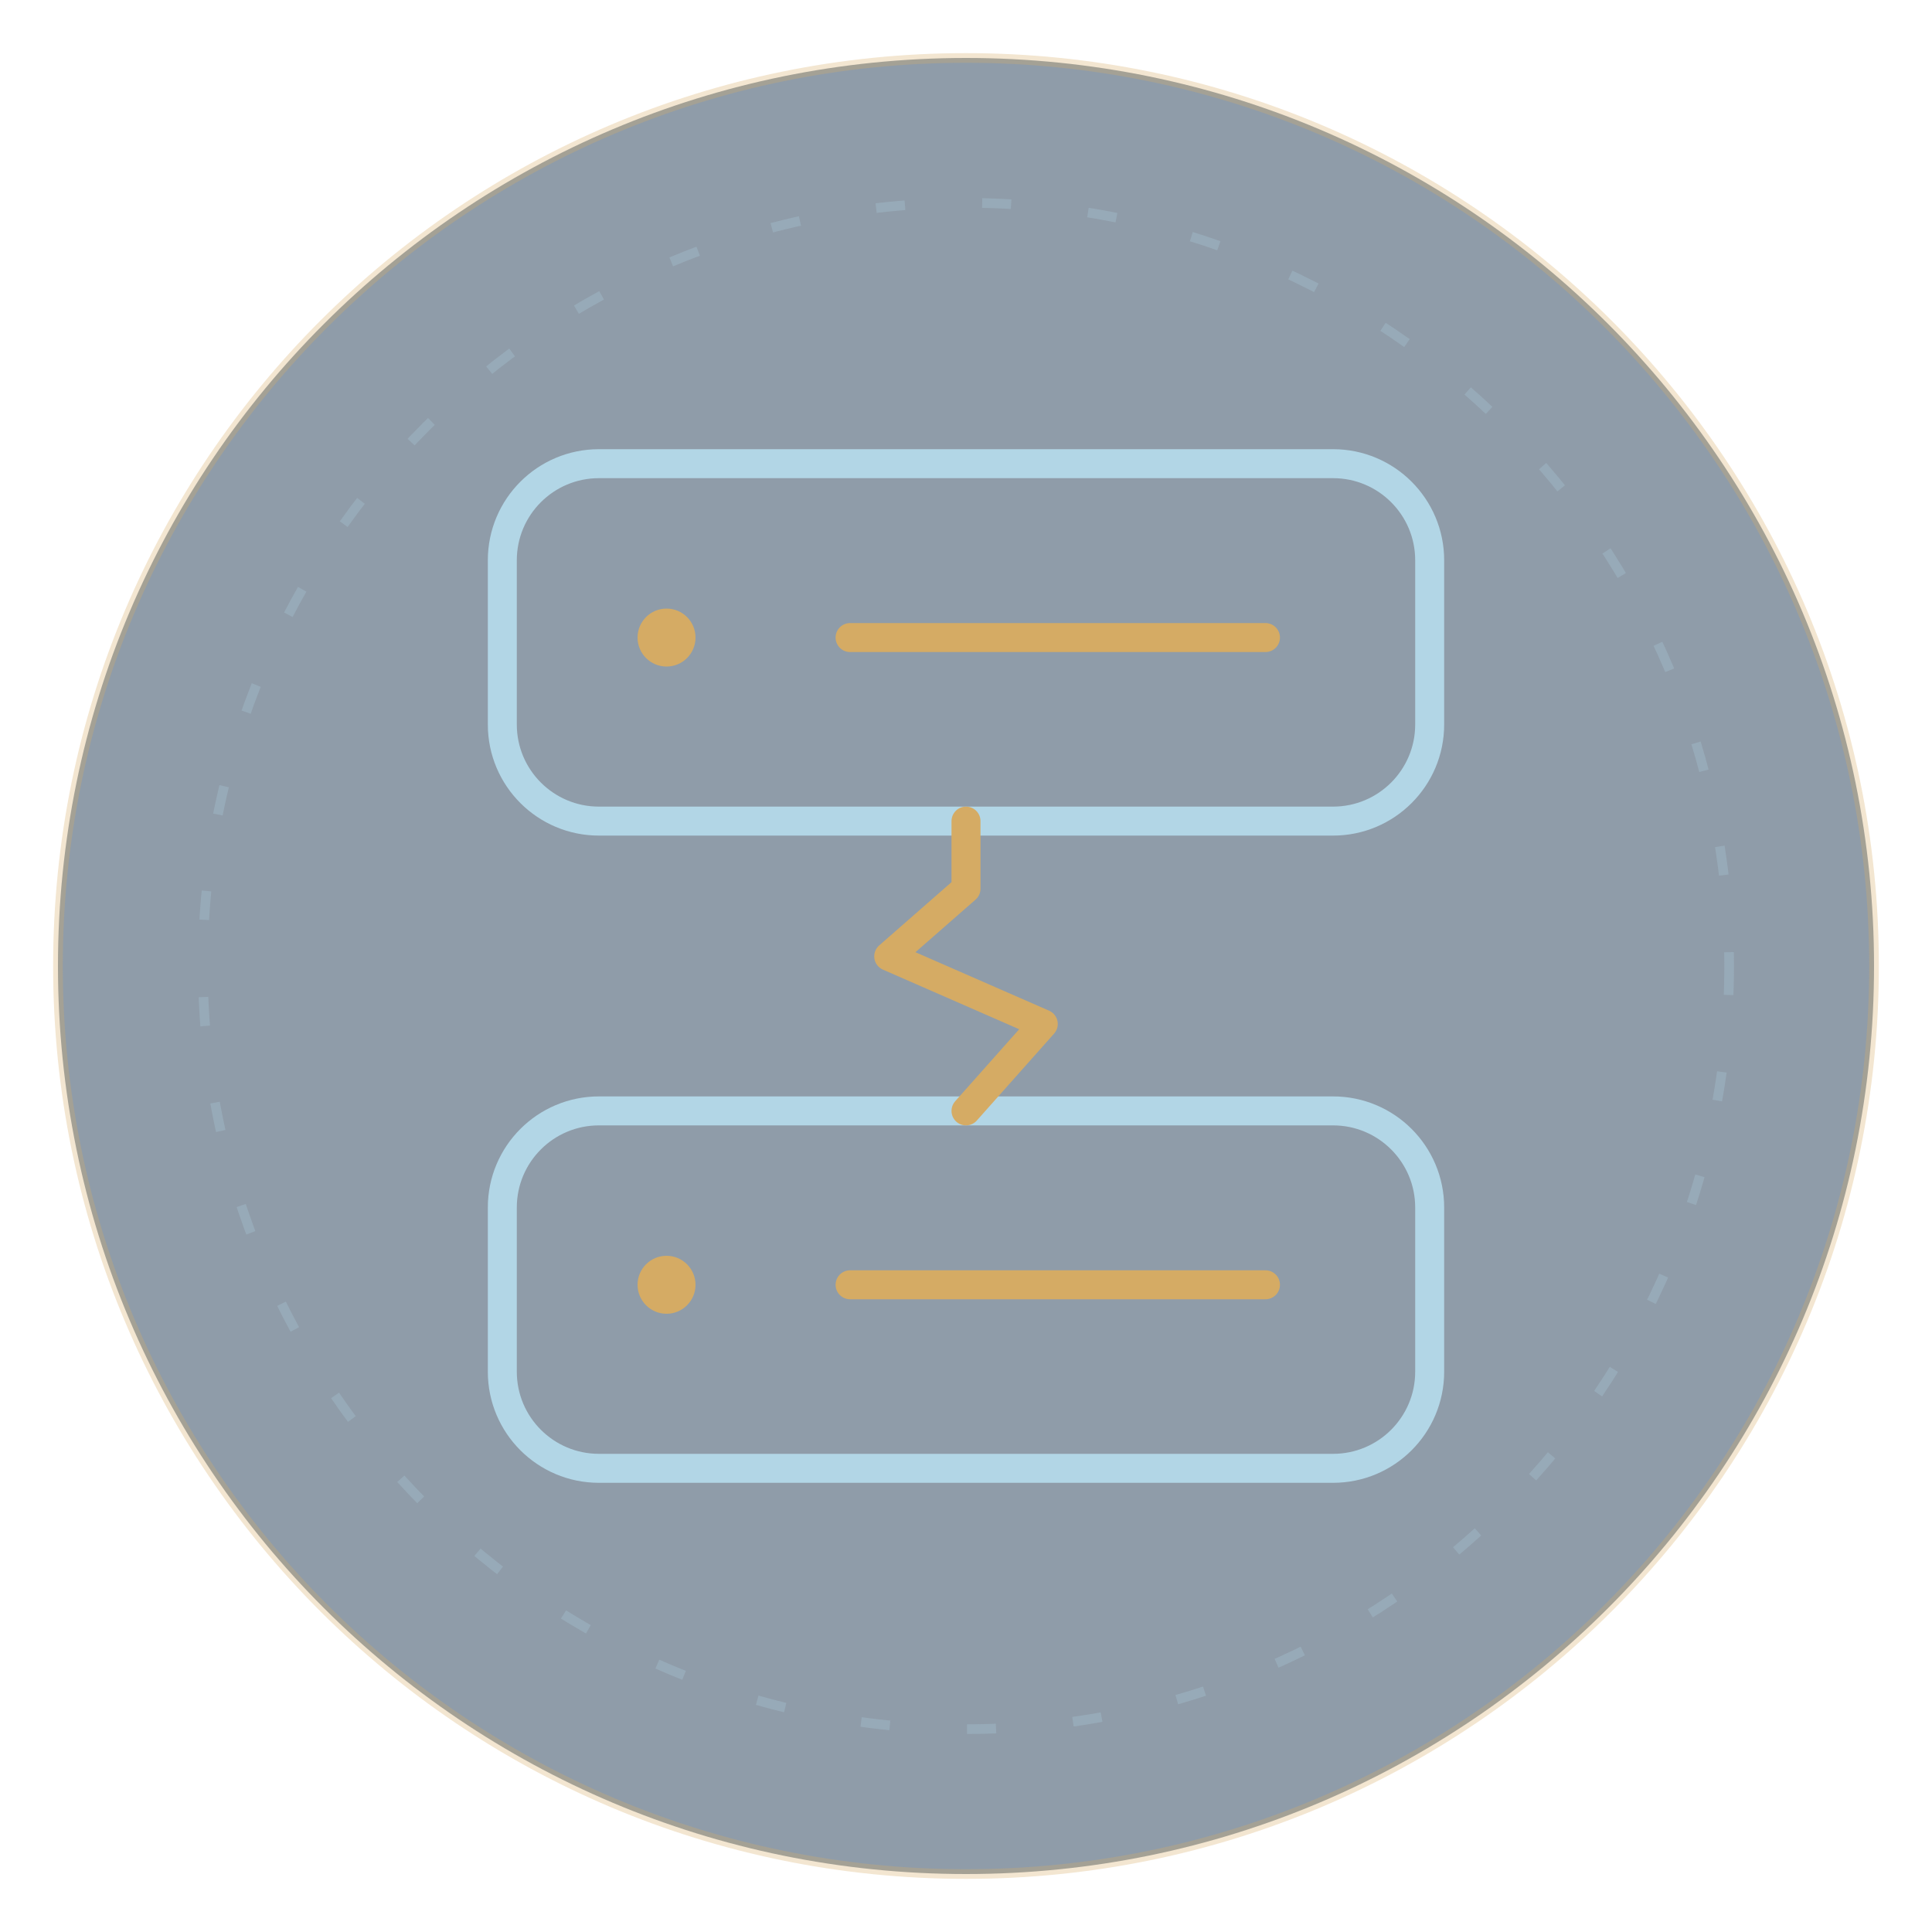
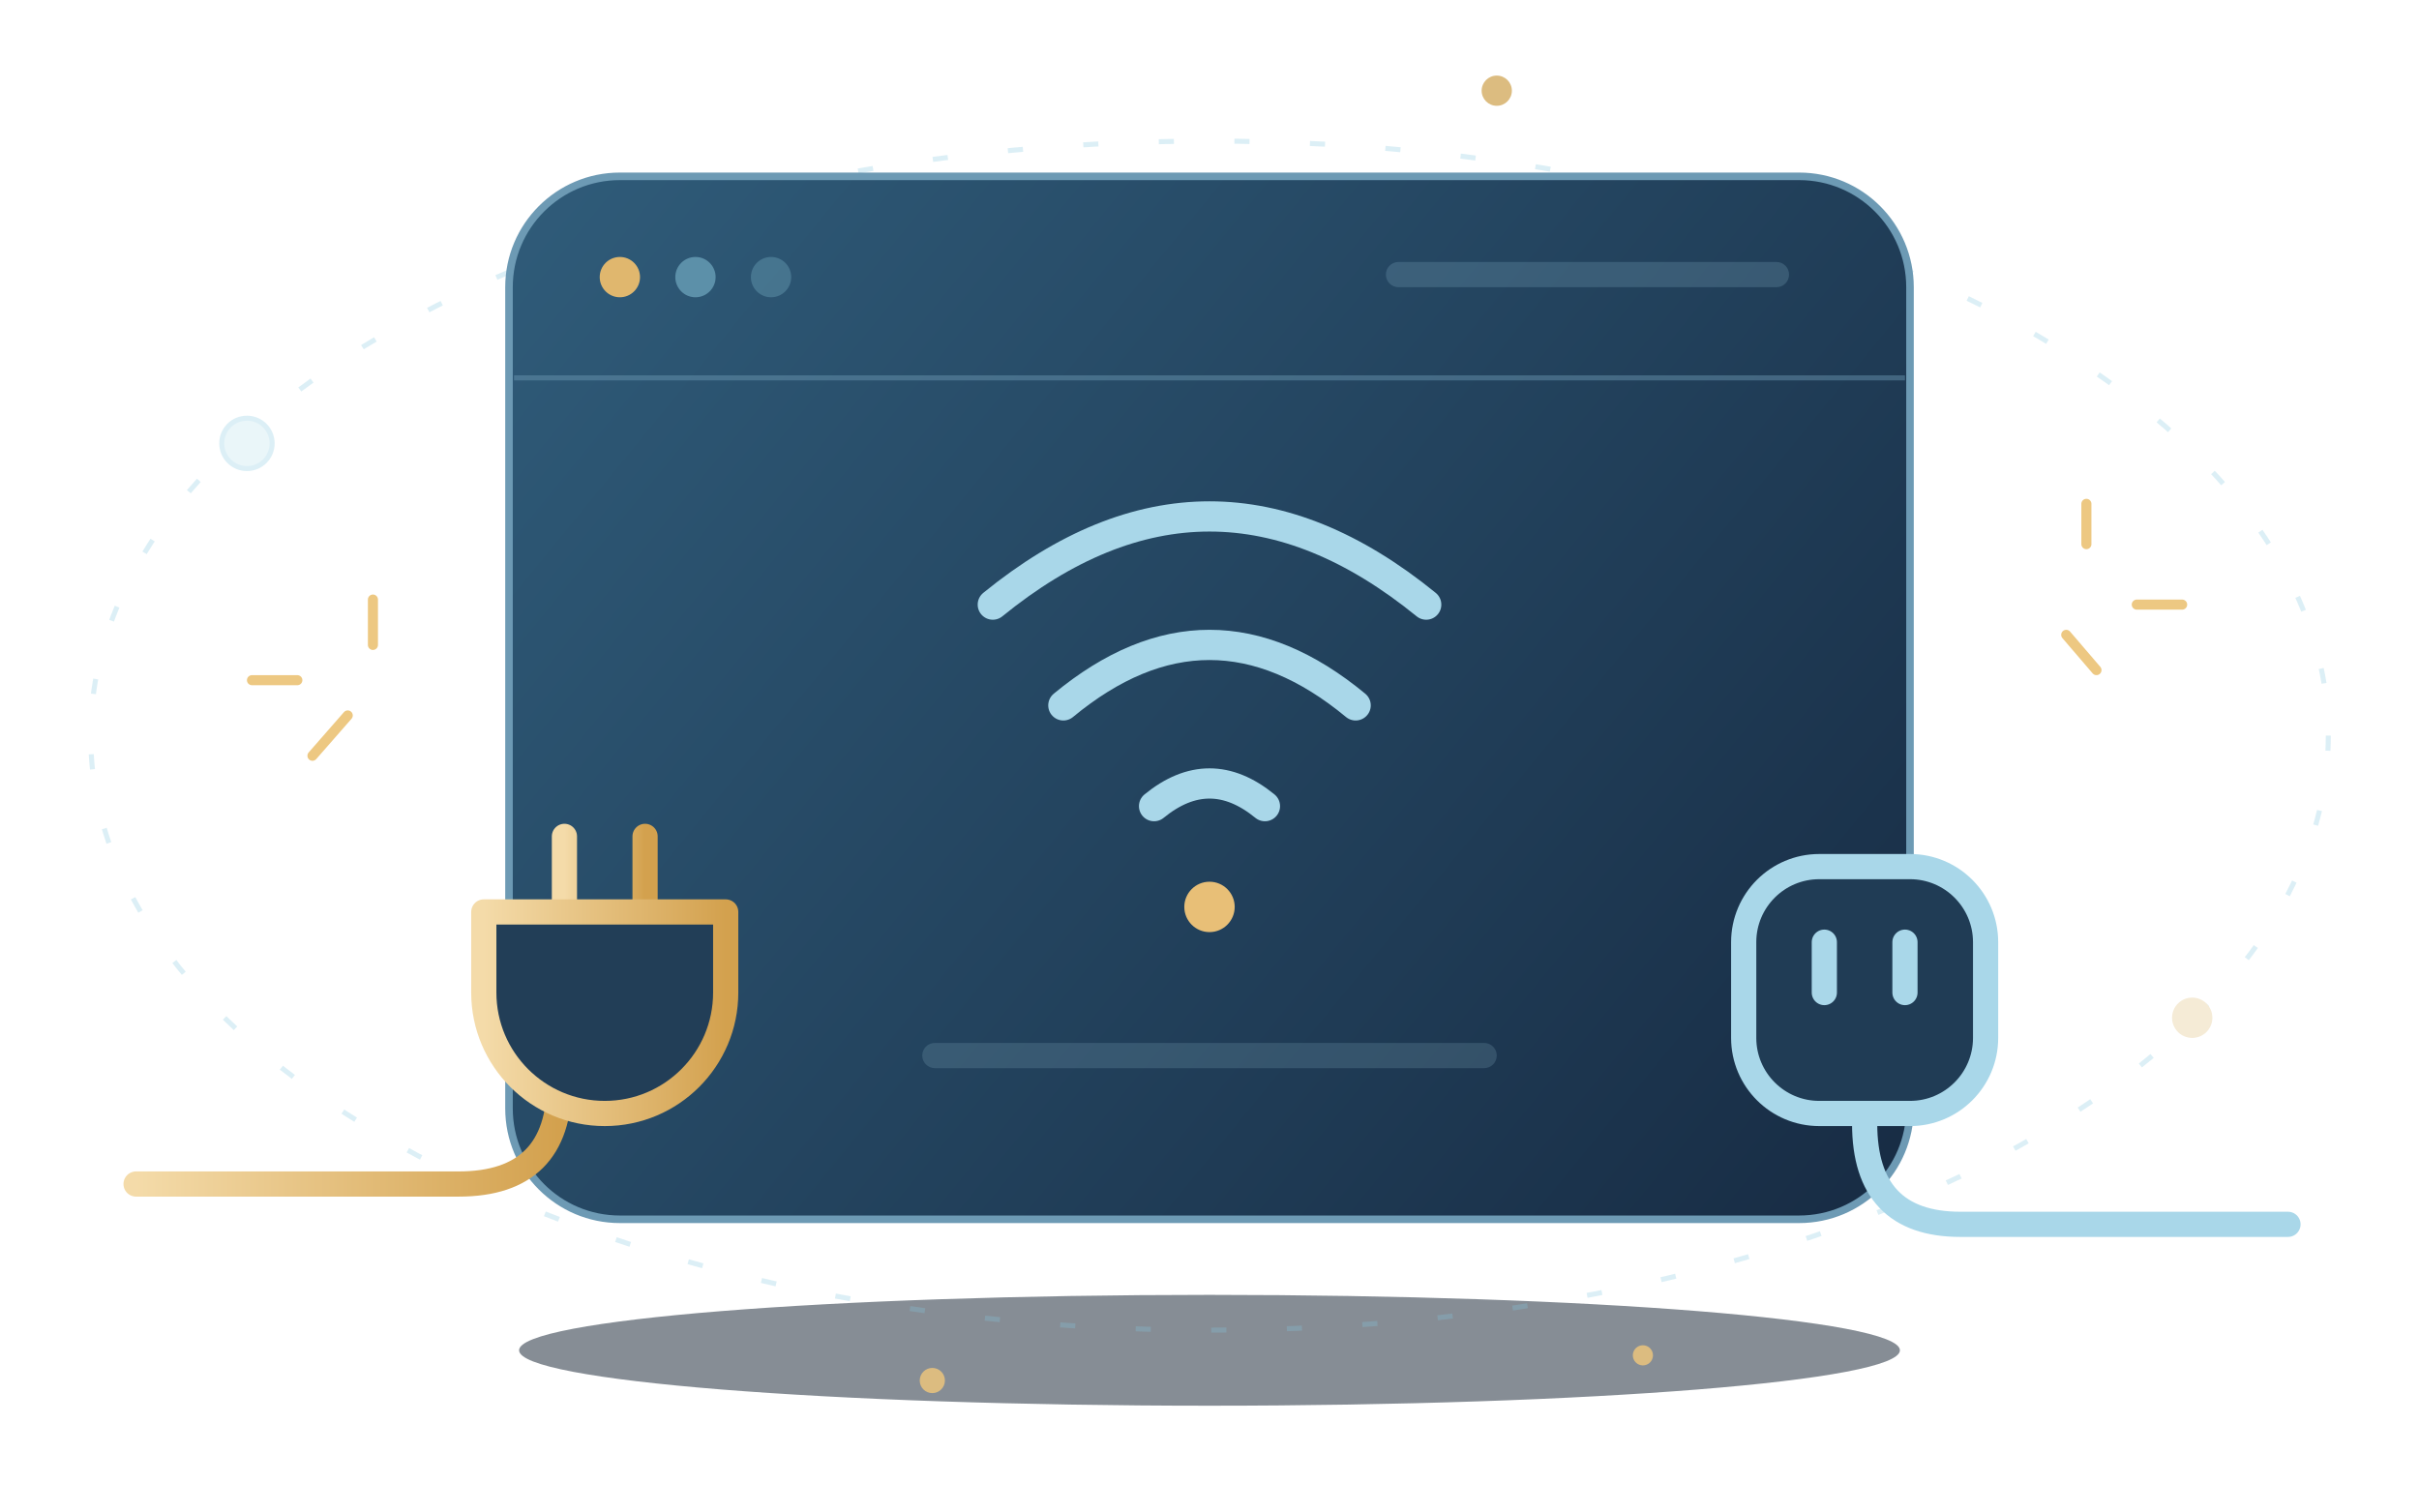
- <svg xmlns="http://www.w3.org/2000/svg" viewBox="0 0 200 200" fill="none">
-   <circle cx="100" cy="100" r="94" fill="#213b55" fill-opacity=".5" stroke="#d5ab64" stroke-opacity=".3" />
-   <circle cx="100" cy="100" r="79" stroke="#b2d6e6" stroke-opacity=".25" stroke-dasharray="3 8" />
-   <rect x="52" y="48" width="96" height="37" rx="10" stroke="#b2d6e6" stroke-width="3" />
-   <rect x="52" y="115" width="96" height="37" rx="10" stroke="#b2d6e6" stroke-width="3" />
-   <circle cx="69" cy="66" r="3" fill="#d5ab64" />
-   <circle cx="69" cy="133" r="3" fill="#d5ab64" />
-   <path d="M88 66h43m-43 67h43M100 85v7l-8 7 16 7-8 9" stroke="#d5ab64" stroke-width="3" stroke-linecap="round" stroke-linejoin="round" />
+ <svg xmlns="http://www.w3.org/2000/svg" viewBox="0 0 480 300" fill="none">
+   <defs>
+     <linearGradient id="connection-glass" x1="100" y1="25" x2="375" y2="250" gradientUnits="userSpaceOnUse">
+       <stop stop-color="#305d7b" />
+       <stop offset="1" stop-color="#172b43" />
+     </linearGradient>
+     <linearGradient id="connection-gold">
+       <stop stop-color="#f4dba9" />
+       <stop offset="1" stop-color="#d3a14e" />
+     </linearGradient>
+   </defs>
+   <ellipse cx="240" cy="268" rx="137" ry="11" fill="#0d1c2c" opacity=".5" />
+   <g class="connection-orbit" stroke="#83c7de" opacity=".28">
+     <ellipse cx="240" cy="146" rx="222" ry="118" stroke-dasharray="3 12" />
+     <circle cx="49" cy="88" r="5" fill="#b4ddeb" />
+     <circle cx="435" cy="202" r="4" fill="#dbb66c" stroke="none" />
+   </g>
+   <g class="connection-window">
+     <rect x="101" y="35" width="278" height="207" rx="22" fill="url(#connection-glass)" stroke="#6d9ab4" stroke-width="1.5" />
+     <path d="M102 75h276" stroke="#6d9ab4" opacity=".45" />
+     <circle cx="123" cy="55" r="4" fill="#e0b76e" />
+     <circle cx="138" cy="55" r="4" fill="#83bfd5" opacity=".55" />
+     <circle cx="153" cy="55" r="4" fill="#83bfd5" opacity=".3" />
+     <rect x="275" y="52" width="80" height="5" rx="2.5" fill="#8fbcd3" opacity=".22" />
+     <g stroke="#a9d7e9" stroke-width="6" stroke-linecap="round">
+       <path class="connection-wave connection-wave--outer" d="M197 120q43-35 86 0" />
+       <path class="connection-wave connection-wave--inner" d="M211 140q29-24 58 0" />
+       <path d="M229 160q11-9 22 0" />
+     </g>
+     <circle cx="240" cy="180" r="5" fill="#e8bf77" />
+     <rect x="183" y="207" width="114" height="5" rx="2.5" fill="#9bc5d9" opacity=".18" />
+   </g>
+   <g class="connection-plug connection-plug--left" stroke="url(#connection-gold)" stroke-width="5" stroke-linecap="round" stroke-linejoin="round">
+     <path d="M27 235h64q20 0 20-20v-12" />
+     <path d="M112 181v-15m16 15v-15" />
+     <path d="M96 181h48v16a24 24 0 0 1-48 0z" fill="#223e57" />
+     <path d="M120 221v14" />
+   </g>
+   <g class="connection-plug connection-plug--right" stroke="#a9d7e9" stroke-width="5" stroke-linecap="round">
+     <path d="M454 243h-65q-19 0-19-20v-4" />
+     <rect x="346" y="172" width="48" height="49" rx="15" fill="#203c55" />
+     <path d="M362 187v10m16-10v10" />
+   </g>
+   <g class="connection-spark" stroke="#edc882" stroke-width="2" stroke-linecap="round">
+     <path d="M62 150l7-8m-10-7h-9m24-7v-9M410 126l6 7m8-13h9m-19-12v-8" />
+   </g>
+   <g class="connection-dot" fill="#dcbc80">
+     <circle cx="185" cy="274" r="2.5" />
+     <circle cx="297" cy="18" r="3" />
+     <circle cx="326" cy="269" r="2" />
+   </g>
</svg>
